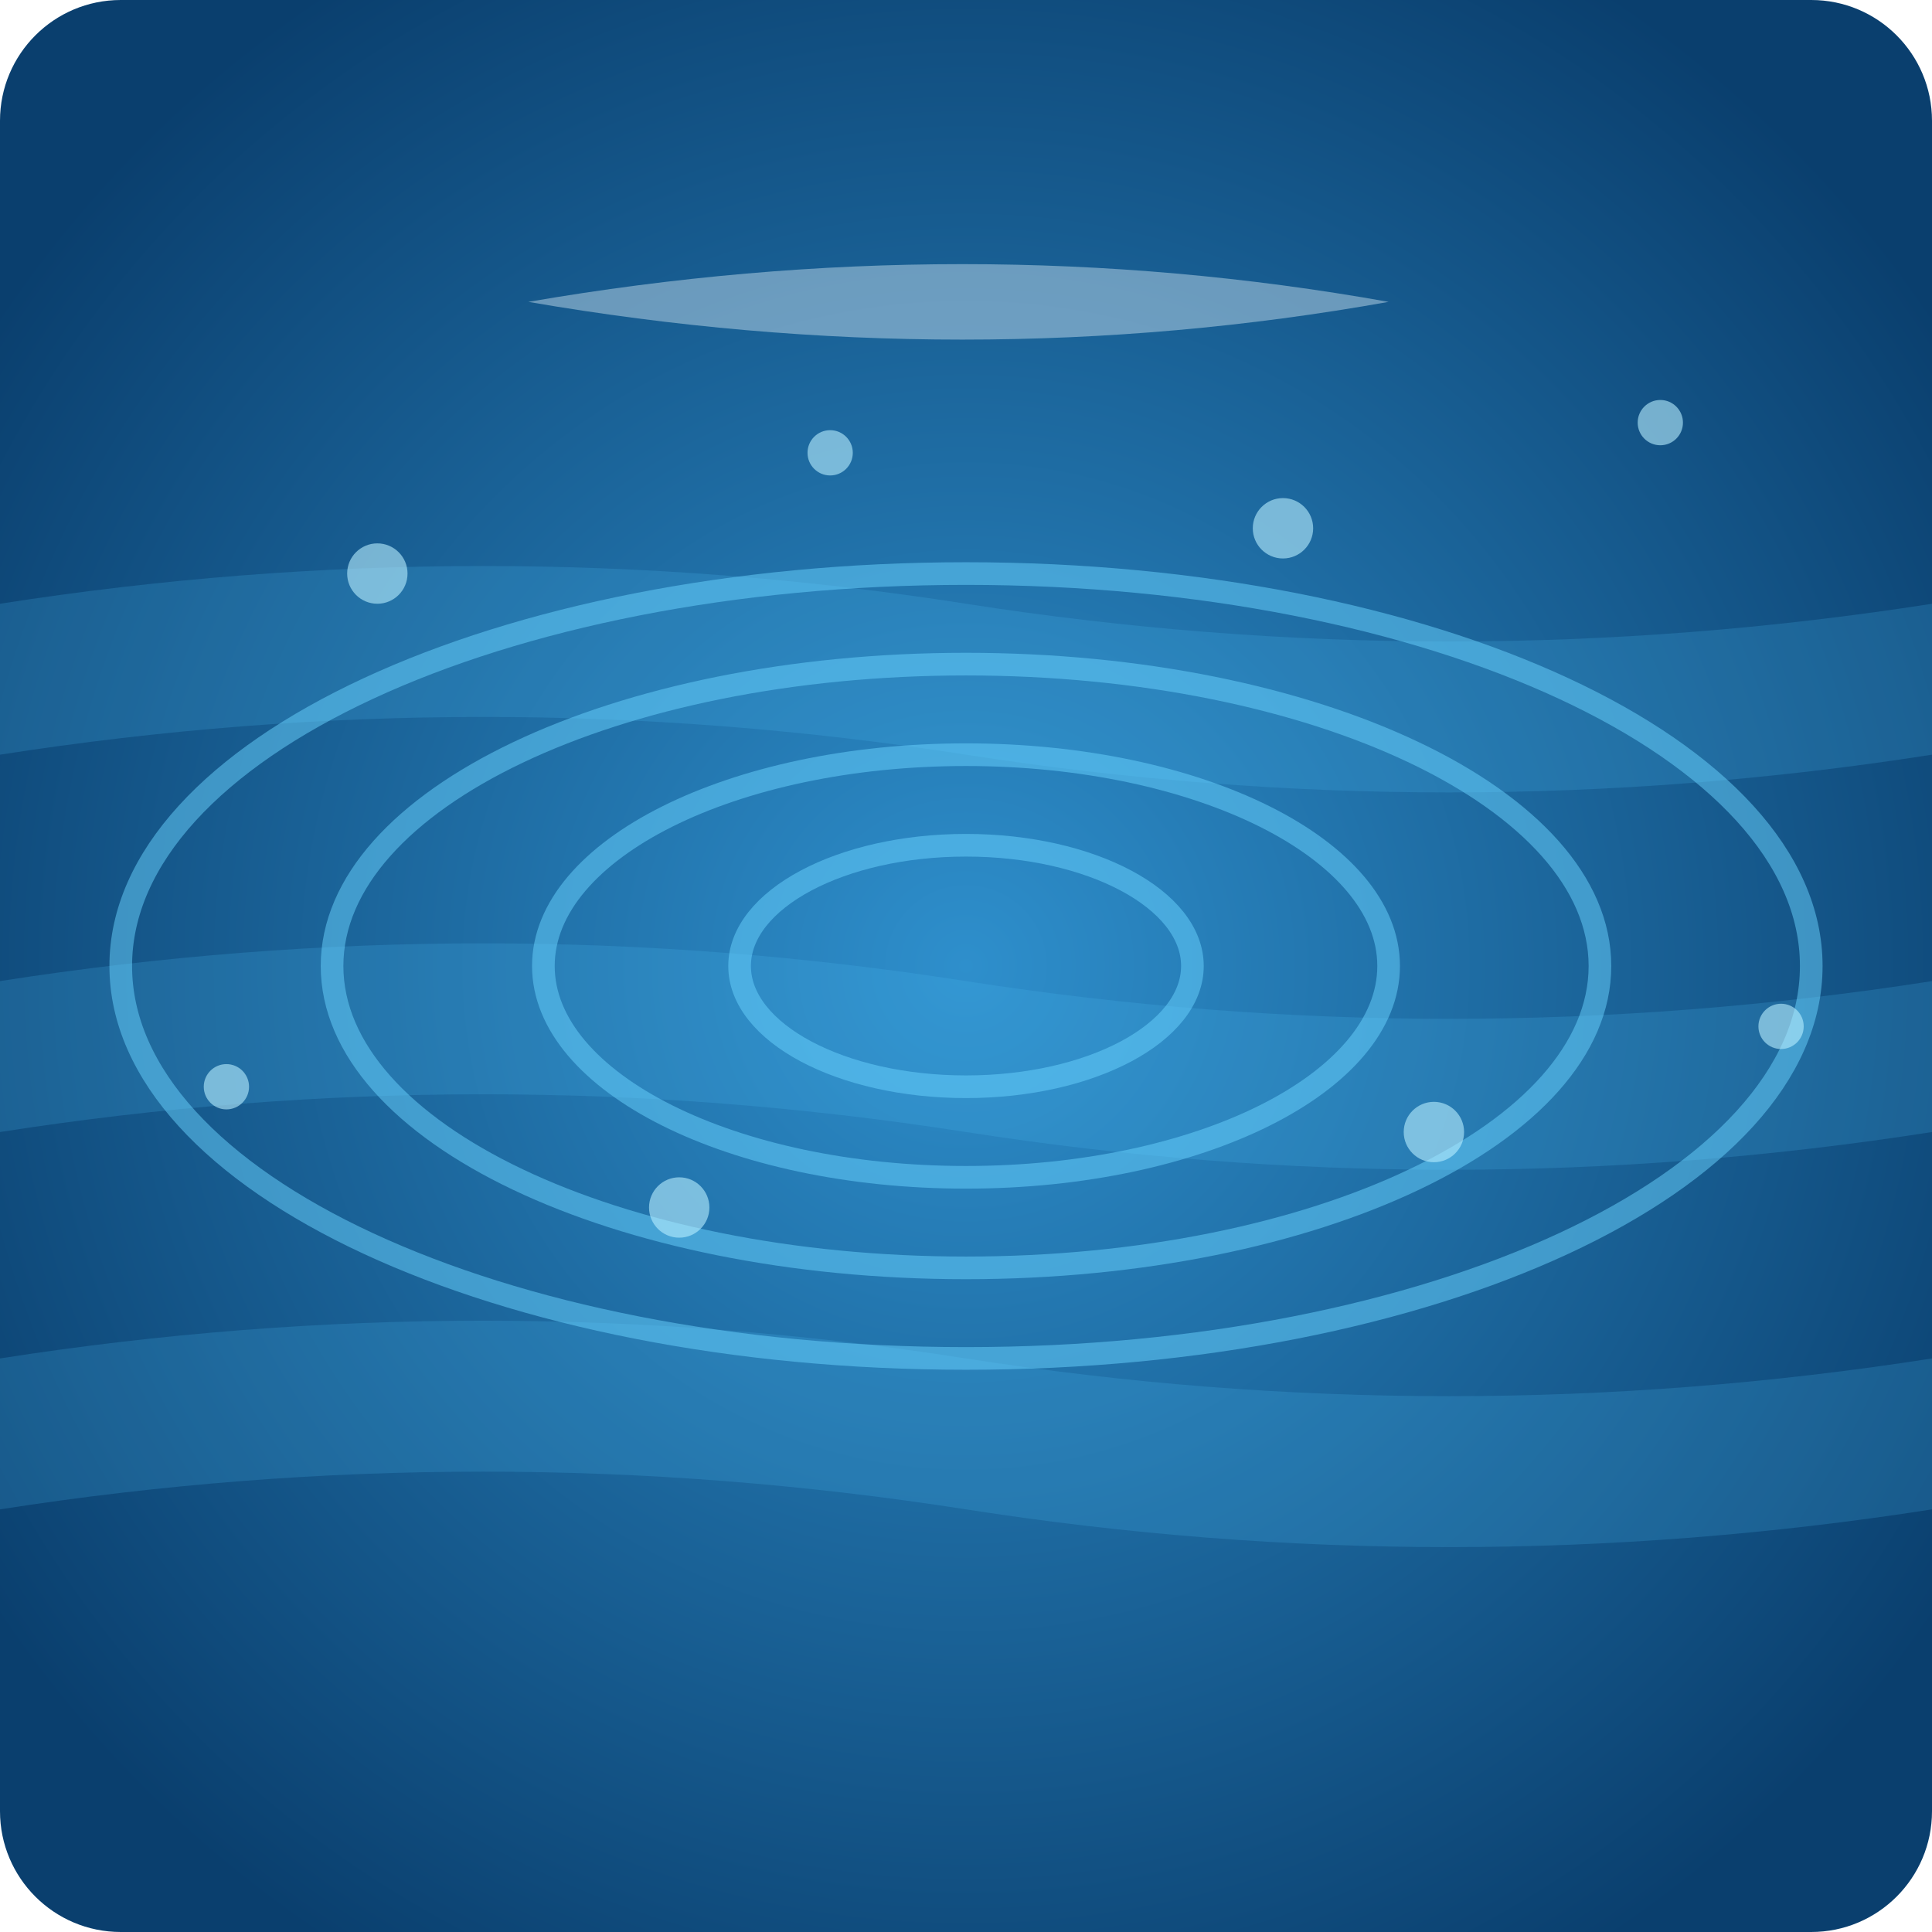
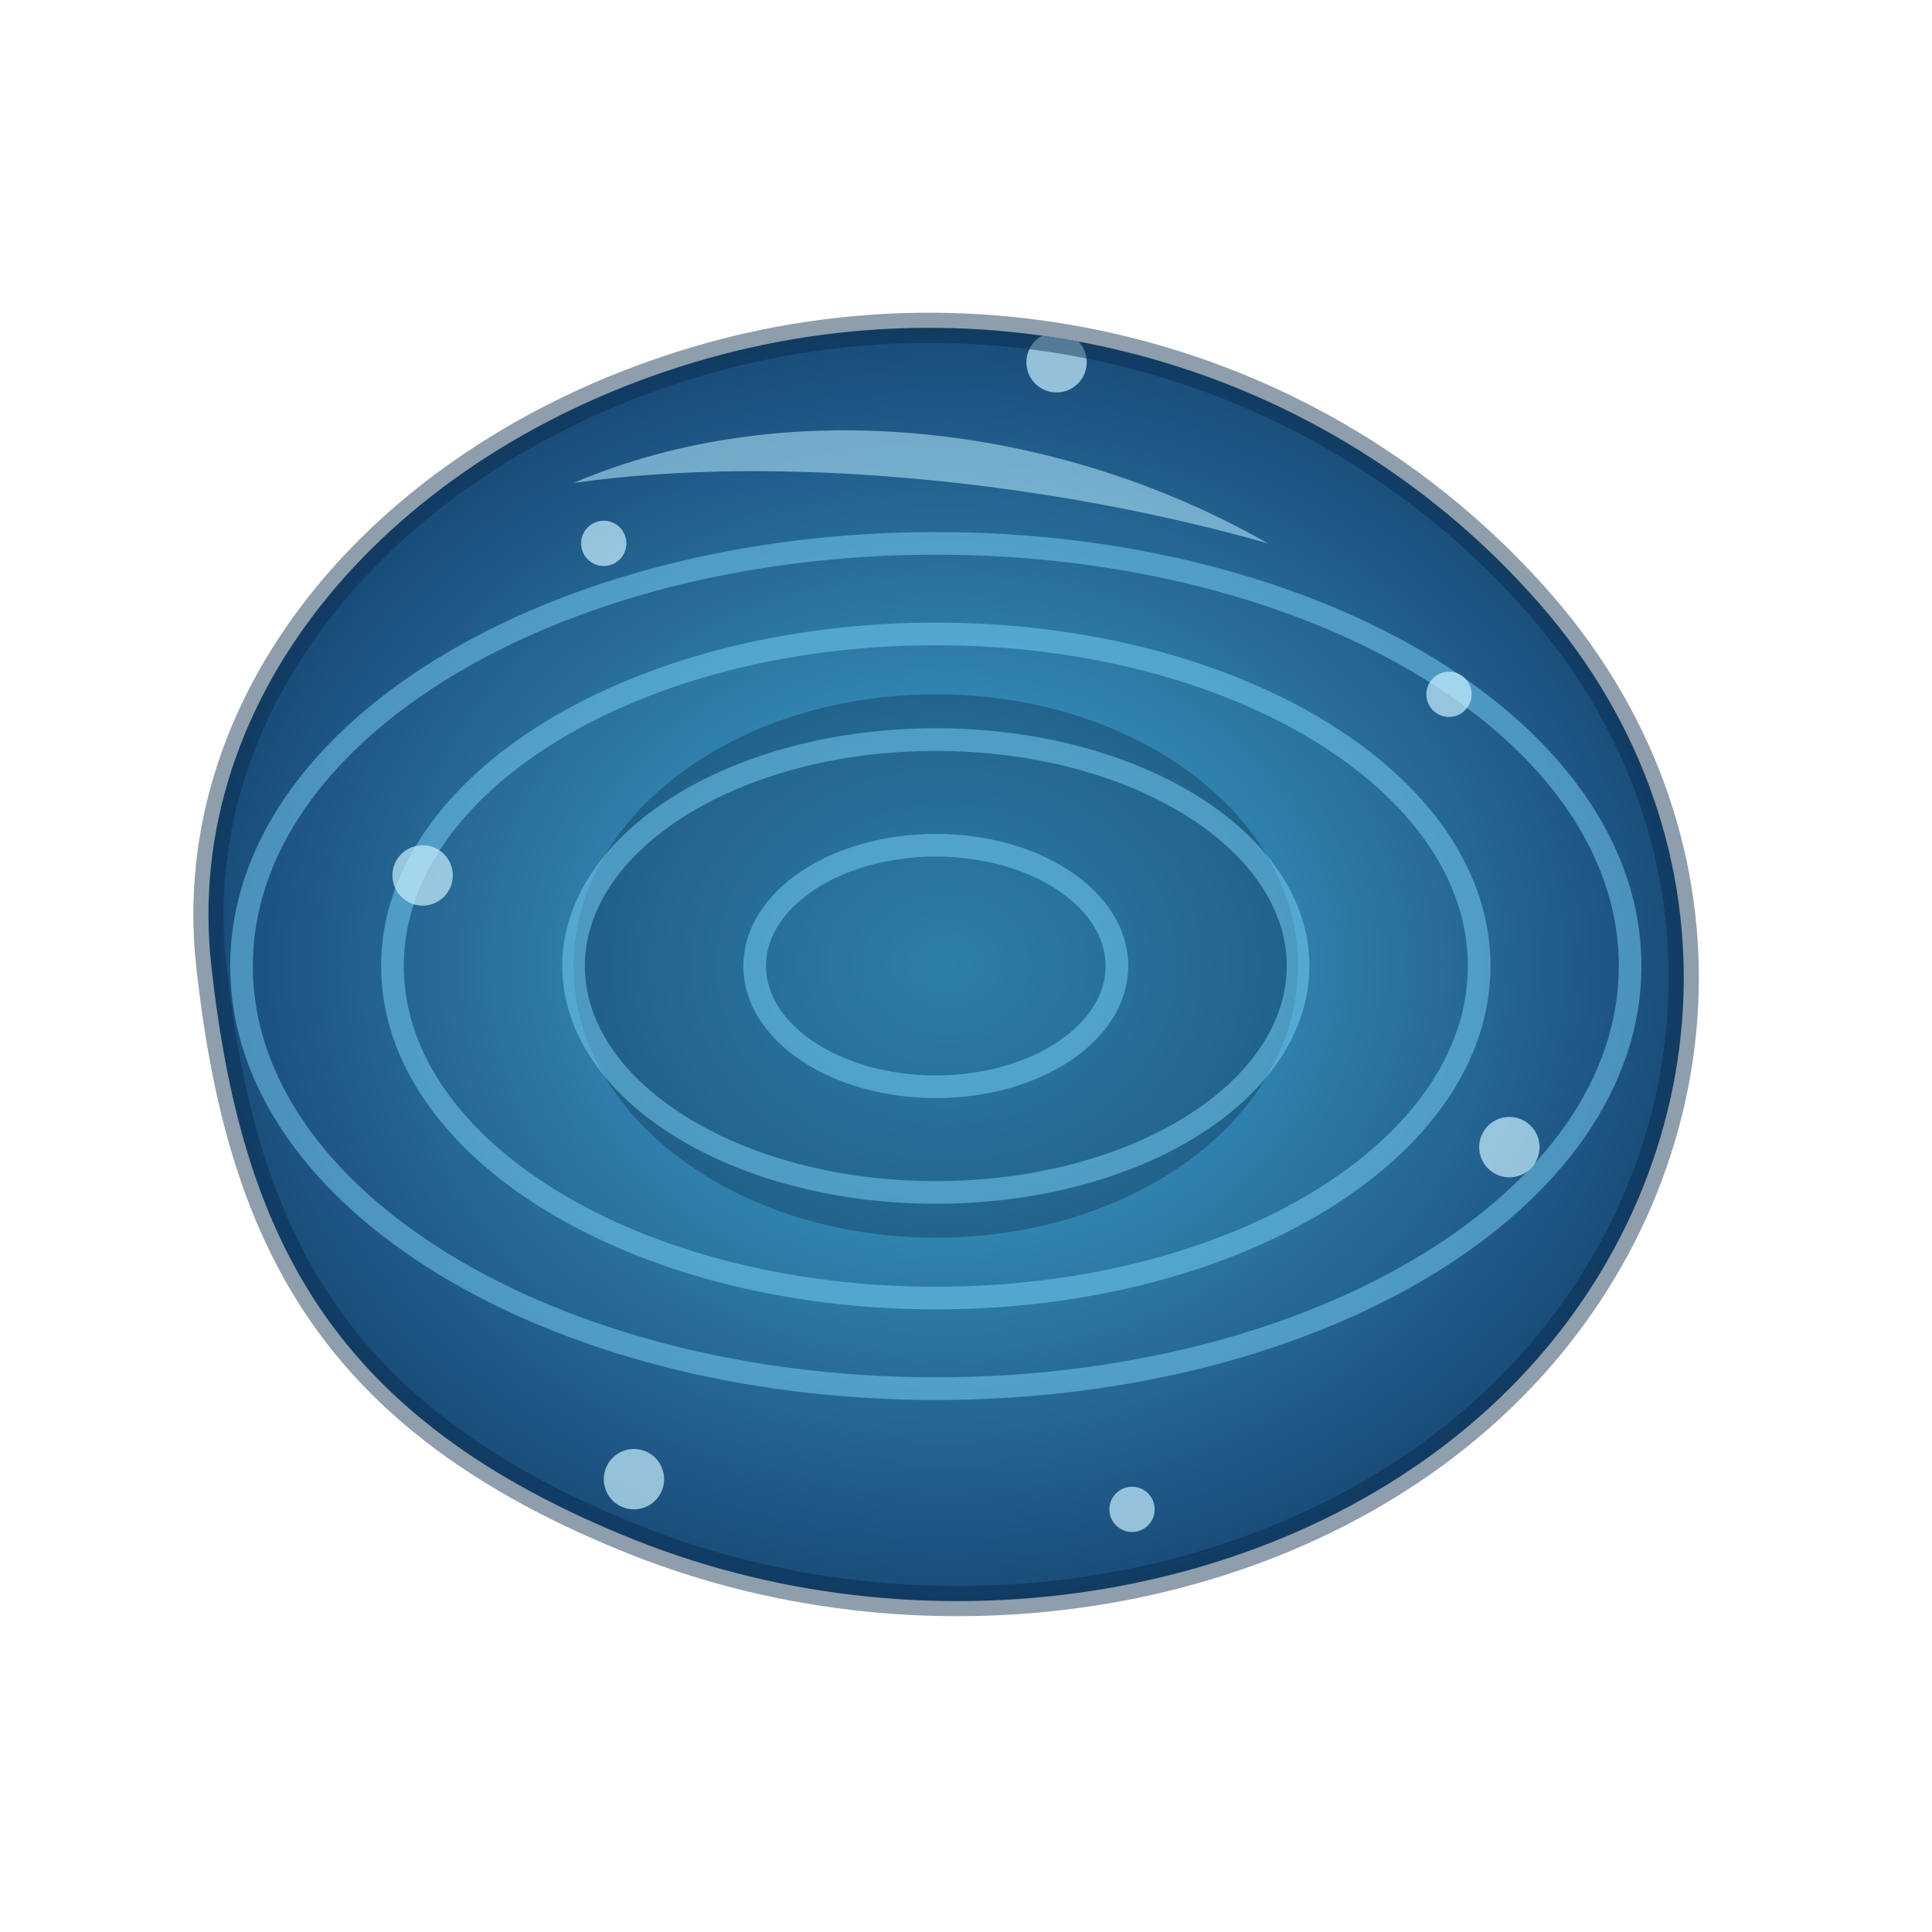
<svg xmlns="http://www.w3.org/2000/svg" width="128" height="128" viewBox="0 0 128 128">
  <defs>
-     <radialGradient id="bg" cx="50%" cy="50%" r="60%">
-       <stop offset="0%" stop-color="#2e8fcc" />
-       <stop offset="100%" stop-color="#0a3f6e" />
+     <radialGradient id="g" cx="50%" cy="50%" r="55%">
+       <stop offset="0%" stop-color="#3aaad8" />
+       <stop offset="100%" stop-color="#0a3868" />
    </radialGradient>
+     <clipPath id="c">
+       <path d="M14 64 C12 46 26 30 46 24 C66 18 88 24 102 40 C116 56 114 78 100 92 C86 106 62 110 42 102 C22 94 16 82 14 64Z" />
+     </clipPath>
  </defs>
-   <rect width="128" height="128" fill="url(#bg)" rx="8" />
-   <g opacity="0.2" fill="#4ab8f0">
-     <path d="M0 40 Q32 35 64 40 Q96 45 128 40 L128 50 Q96 55 64 50 Q32 45 0 50Z" />
-     <path d="M0 65 Q32 60 64 65 Q96 70 128 65 L128 75 Q96 80 64 75 Q32 70 0 75Z" />
-     <path d="M0 90 Q32 85 64 90 Q96 95 128 90 L128 100 Q96 105 64 100 Q32 95 0 100Z" />
+   <path d="M14 64 C12 46 26 30 46 24 C66 18 88 24 102 40 C116 56 114 78 100 92 C86 106 62 110 42 102 C22 94 16 82 14 64Z" fill="url(#g)" opacity="0.95" />
+   <ellipse cx="62" cy="64" rx="24" ry="18" fill="#062848" opacity="0.35" />
+   <g clip-path="url(#c)" stroke="#7ad4f8" stroke-width="1.5" fill="none" opacity="0.5">
+     <ellipse cx="62" cy="64" rx="12" ry="8" />
+     <ellipse cx="62" cy="64" rx="24" ry="15" />
+     <ellipse cx="62" cy="64" rx="36" ry="22" />
+     <ellipse cx="62" cy="64" rx="46" ry="28" />
  </g>
-   <g stroke="#6ad4ff" stroke-width="1.5" fill="none" opacity="0.5">
-     <ellipse cx="64" cy="64" rx="15" ry="8" />
-     <ellipse cx="64" cy="64" rx="28" ry="14" />
-     <ellipse cx="64" cy="64" rx="42" ry="20" />
-     <ellipse cx="64" cy="64" rx="56" ry="26" />
+   <path d="M38 32 C52 26 70 28 84 36 C70 32 52 30 38 32Z" fill="#b8ecff" opacity="0.55" />
+   <g clip-path="url(#c)" fill="#c8f0ff" opacity="0.7">
+     <circle cx="28" cy="58" r="2" />
+     <circle cx="40" cy="36" r="1.5" />
+     <circle cx="70" cy="24" r="2" />
+     <circle cx="96" cy="46" r="1.5" />
+     <circle cx="100" cy="76" r="2" />
+     <circle cx="75" cy="100" r="1.5" />
+     <circle cx="42" cy="98" r="2" />
  </g>
-   <g fill="#b8eeff" opacity="0.6">
-     <circle cx="25" cy="38" r="2" />
-     <circle cx="55" cy="30" r="1.5" />
-     <circle cx="85" cy="35" r="2" />
-     <circle cx="110" cy="28" r="1.5" />
-     <circle cx="15" cy="72" r="1.5" />
-     <circle cx="45" cy="80" r="2" />
-     <circle cx="95" cy="75" r="2" />
-     <circle cx="118" cy="68" r="1.5" />
-   </g>
-   <path d="M35 20 Q64 15 92 20 Q64 25 35 20Z" fill="#e8f8ff" opacity="0.4" />
+   <path d="M14 64 C12 46 26 30 46 24 C66 18 88 24 102 40 C116 56 114 78 100 92 C86 106 62 110 42 102 C22 94 16 82 14 64Z" fill="none" stroke="#062848" stroke-width="2" opacity="0.45" />
</svg>
